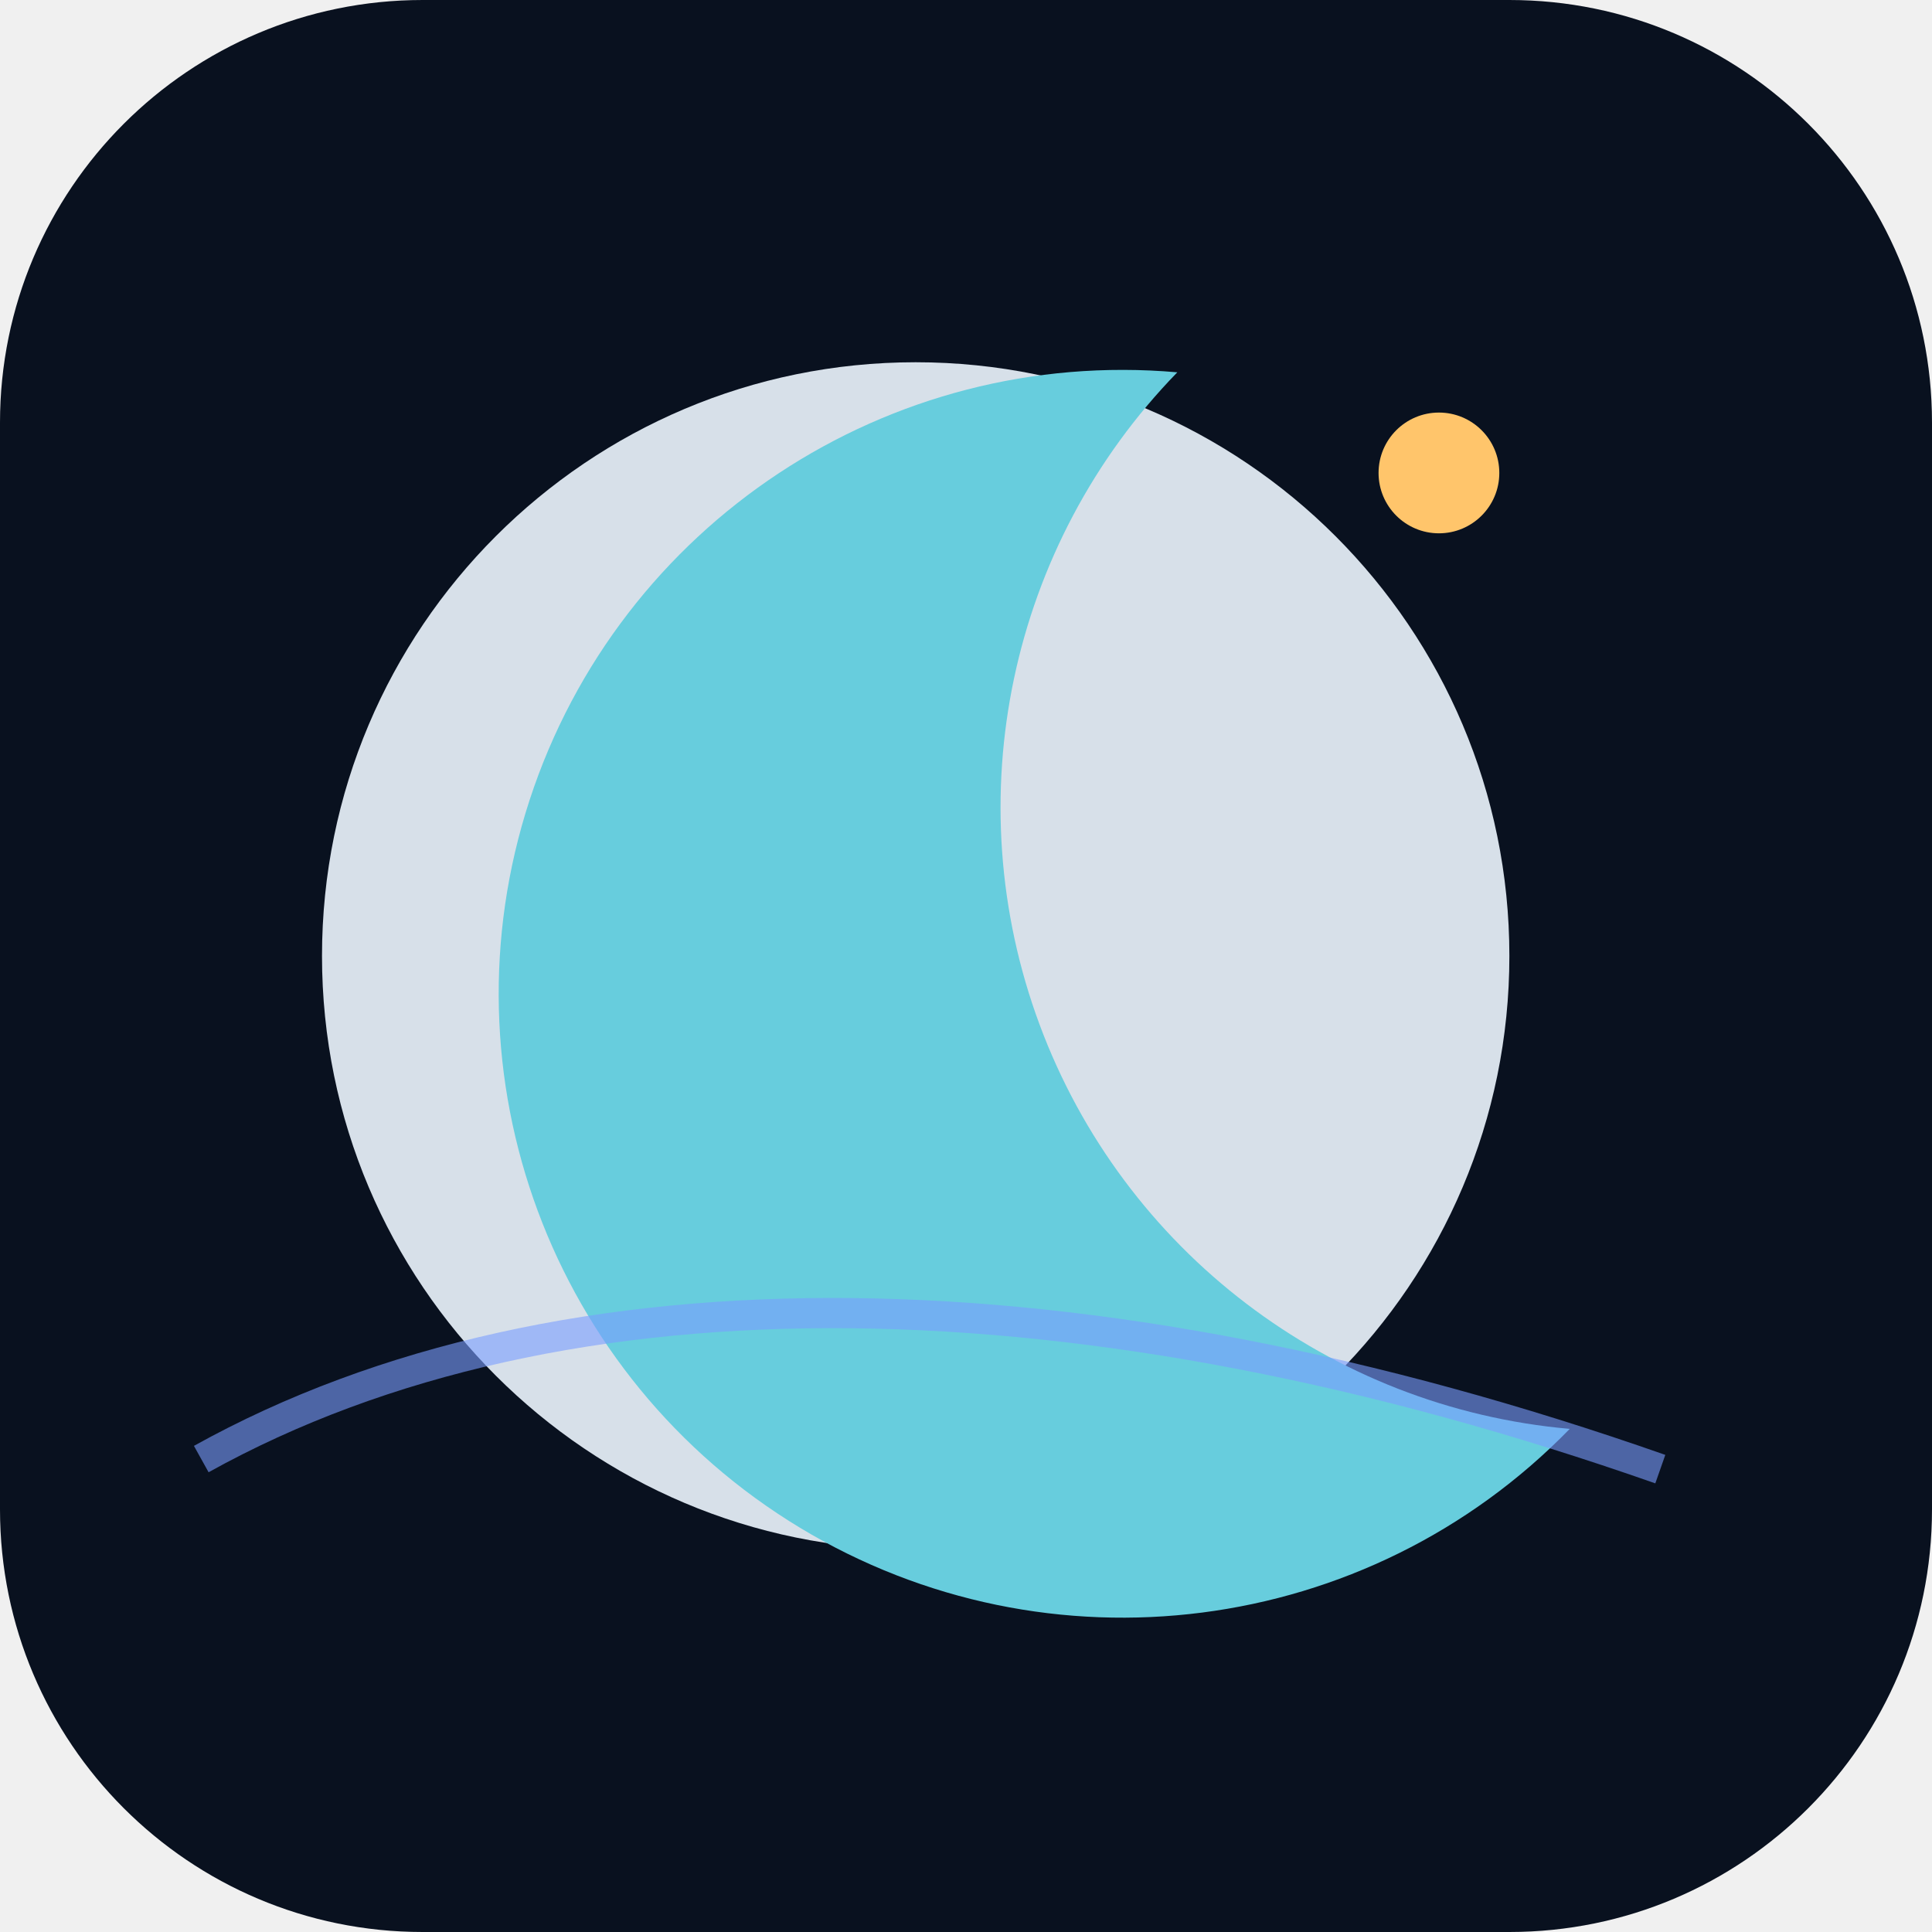
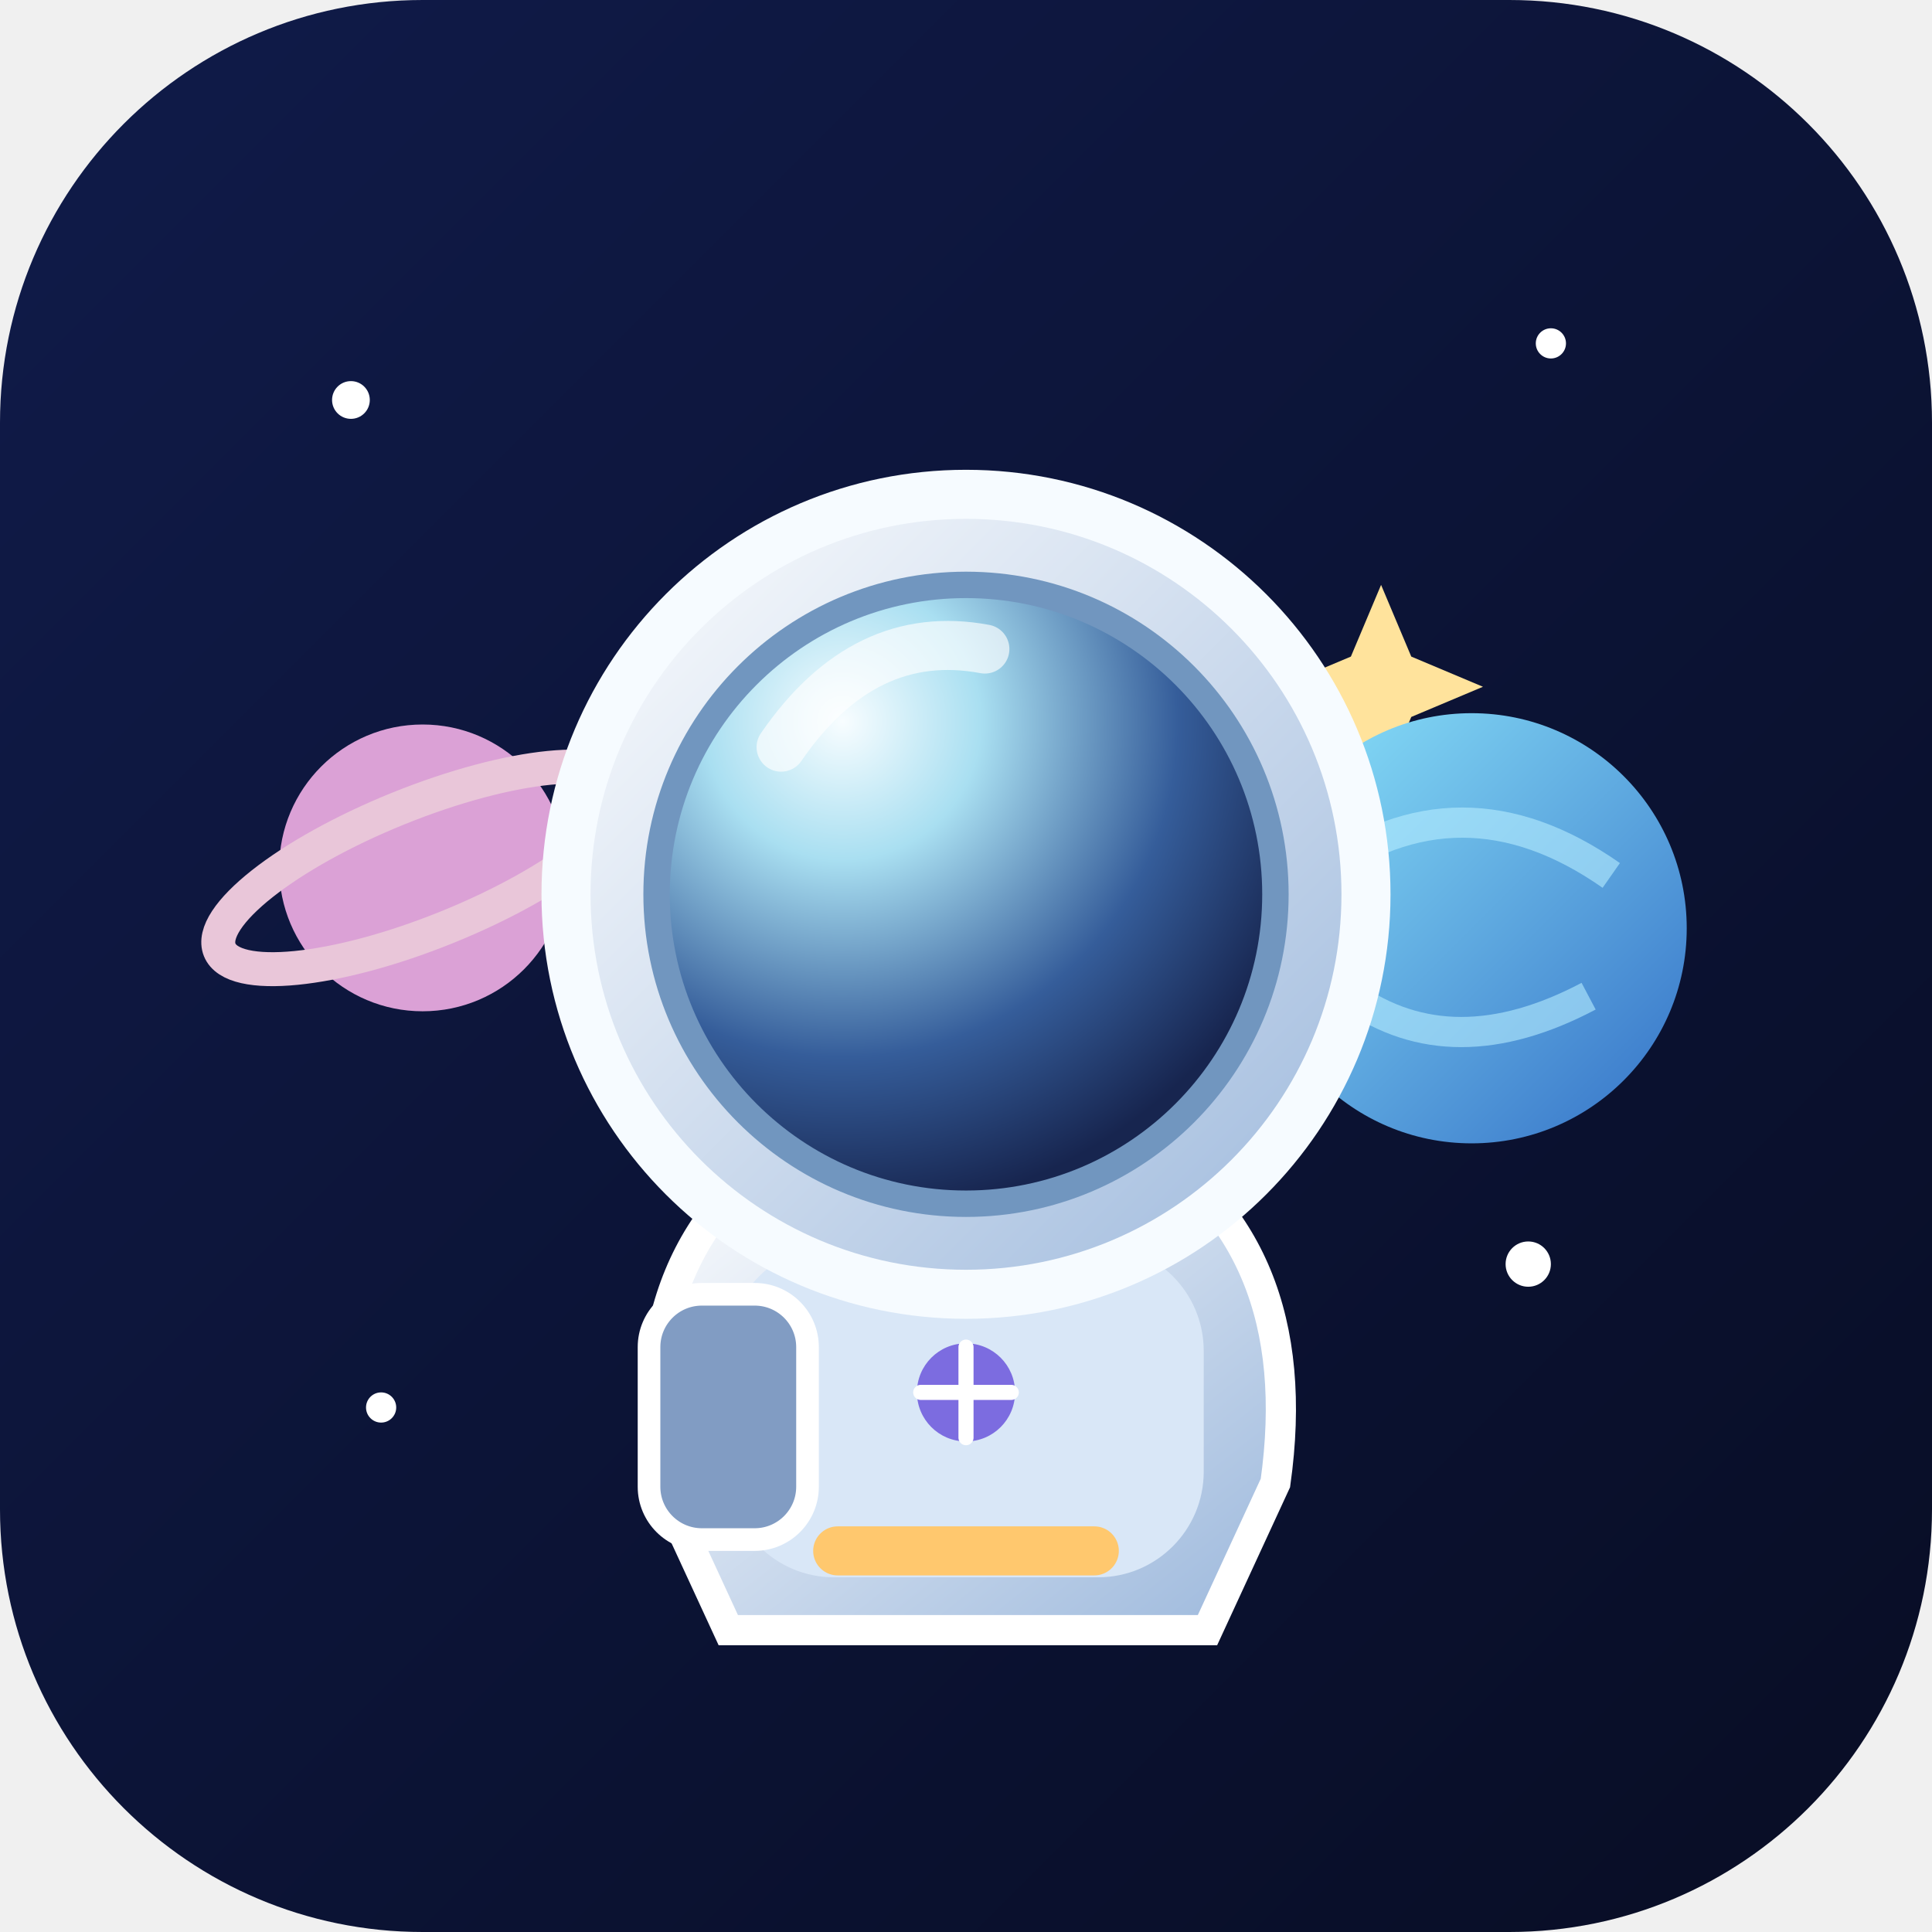
- <svg xmlns="http://www.w3.org/2000/svg" viewBox="0 0 192 192">
-   <rect width="192" height="192" rx="42" fill="#09111f" />
-   <circle cx="91" cy="95" r="59" fill="#d7e0e9" />
-   <path d="M117 37a62 62 0 1 0 39 105A62 62 0 0 1 117 37Z" fill="#67cddd" />
-   <circle cx="143" cy="47" r="6" fill="#ffc56b" />
-   <path d="M20 145c36-20 88-19 145 1" fill="none" stroke="#7a9cff" stroke-width="3" opacity=".6" />
+ <svg xmlns="http://www.w3.org/2000/svg" viewBox="0 0 512 512">
+   <defs>
+     <linearGradient id="bg" x1="0" y1="0" x2="1" y2="1">
+       <stop stop-color="#101b4a" />
+       <stop offset="1" stop-color="#080d24" />
+     </linearGradient>
+     <radialGradient id="glass" cx=".3" cy=".22" r=".8">
+       <stop stop-color="#f8fdff" />
+       <stop offset=".28" stop-color="#a9dff1" />
+       <stop offset=".68" stop-color="#355d9a" />
+       <stop offset="1" stop-color="#17254f" />
+     </radialGradient>
+     <linearGradient id="suit" x1="0" y1="0" x2="1" y2="1">
+       <stop stop-color="#fff" />
+       <stop offset="1" stop-color="#9cb8dc" />
+     </linearGradient>
+     <linearGradient id="planet" x1="0" y1="0" x2="1" y2="1">
+       <stop stop-color="#8be4fa" />
+       <stop offset="1" stop-color="#3471c7" />
+     </linearGradient>
+   </defs>
+   <rect width="512" height="512" rx="112" fill="url(#bg)" />
+   <g fill="#fff">
+     <circle cx="93" cy="106" r="5" />
+     <circle cx="411" cy="91" r="4" />
+     <circle cx="405" cy="335" r="6" />
+     <circle cx="101" cy="373" r="4" />
+     <path d="M366 155l8 19 19 8-19 8-8 19-8-19-19-8 19-8z" fill="#ffe39c" />
+   </g>
+   <circle cx="390" cy="246" r="57" fill="url(#planet)" />
+   <path d="M349 232q38-28 78 0M358 264q27 19 63 0" fill="none" stroke="#b6edff" stroke-width="8" opacity=".6" />
+   <circle cx="112" cy="230" r="38" fill="#dba1d6" />
+   <ellipse cx="112" cy="230" rx="58" ry="17" fill="none" stroke="#e9c6d9" stroke-width="9" transform="rotate(-22 112 230)" />
+   <path d="M175 393q-9-64 38-92h87q47 28 38 92l-18 39H193z" fill="url(#suit)" stroke="#fff" stroke-width="8" />
+   <rect x="193" y="330" width="126" height="88" rx="28" fill="#d9e7f7" />
+   <circle cx="256" cy="237" r="106" fill="url(#suit)" stroke="#f6fbff" stroke-width="13" />
+   <circle cx="256" cy="237" r="82" fill="url(#glass)" stroke="#7196bf" stroke-width="7" />
+   <path d="M207 198q22-32 54-26" fill="none" stroke="#fff" stroke-width="13" stroke-linecap="round" opacity=".65" />
+   <rect x="172" y="343" width="42" height="65" rx="14" fill="#819cc3" stroke="#fff" stroke-width="6" />
+   <path d="M222 411h68" stroke="#ffc86e" stroke-width="13" stroke-linecap="round" />
+   <circle cx="256" cy="369" r="13" fill="#7c6ce0" />
+   <path d="M244 369h24M256 357v24" stroke="#fff" stroke-width="4" stroke-linecap="round" />
</svg>
